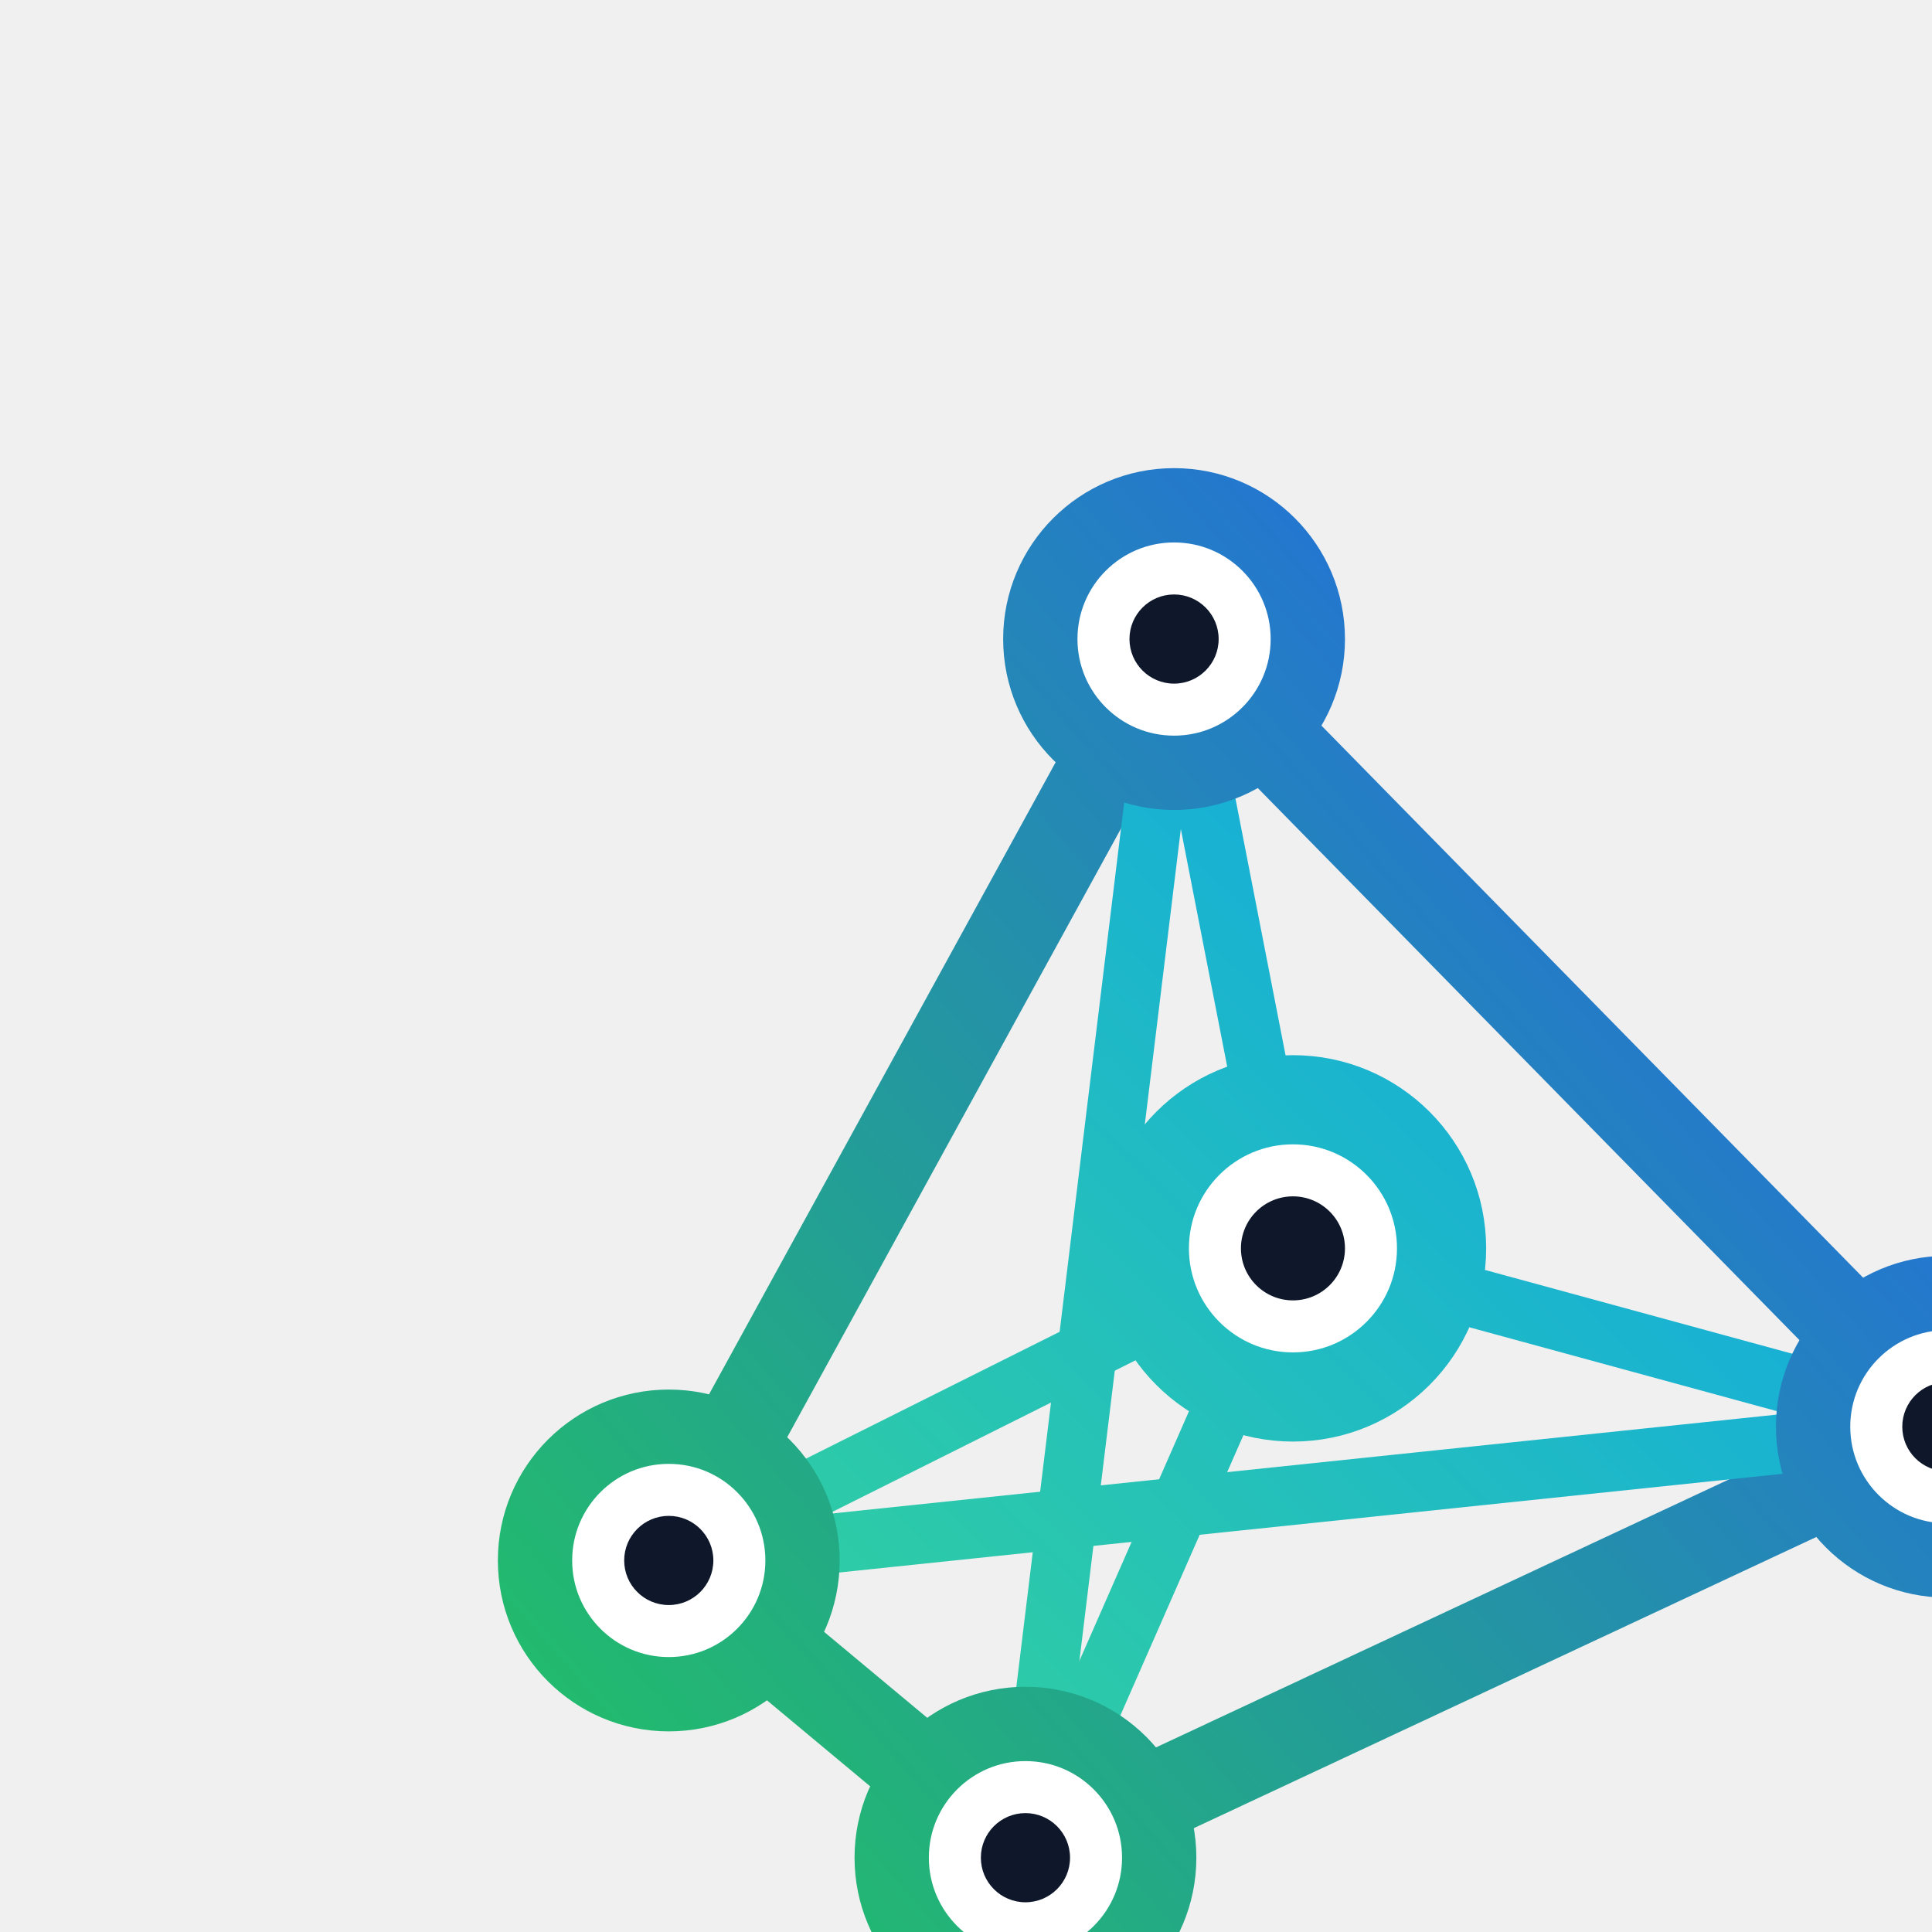
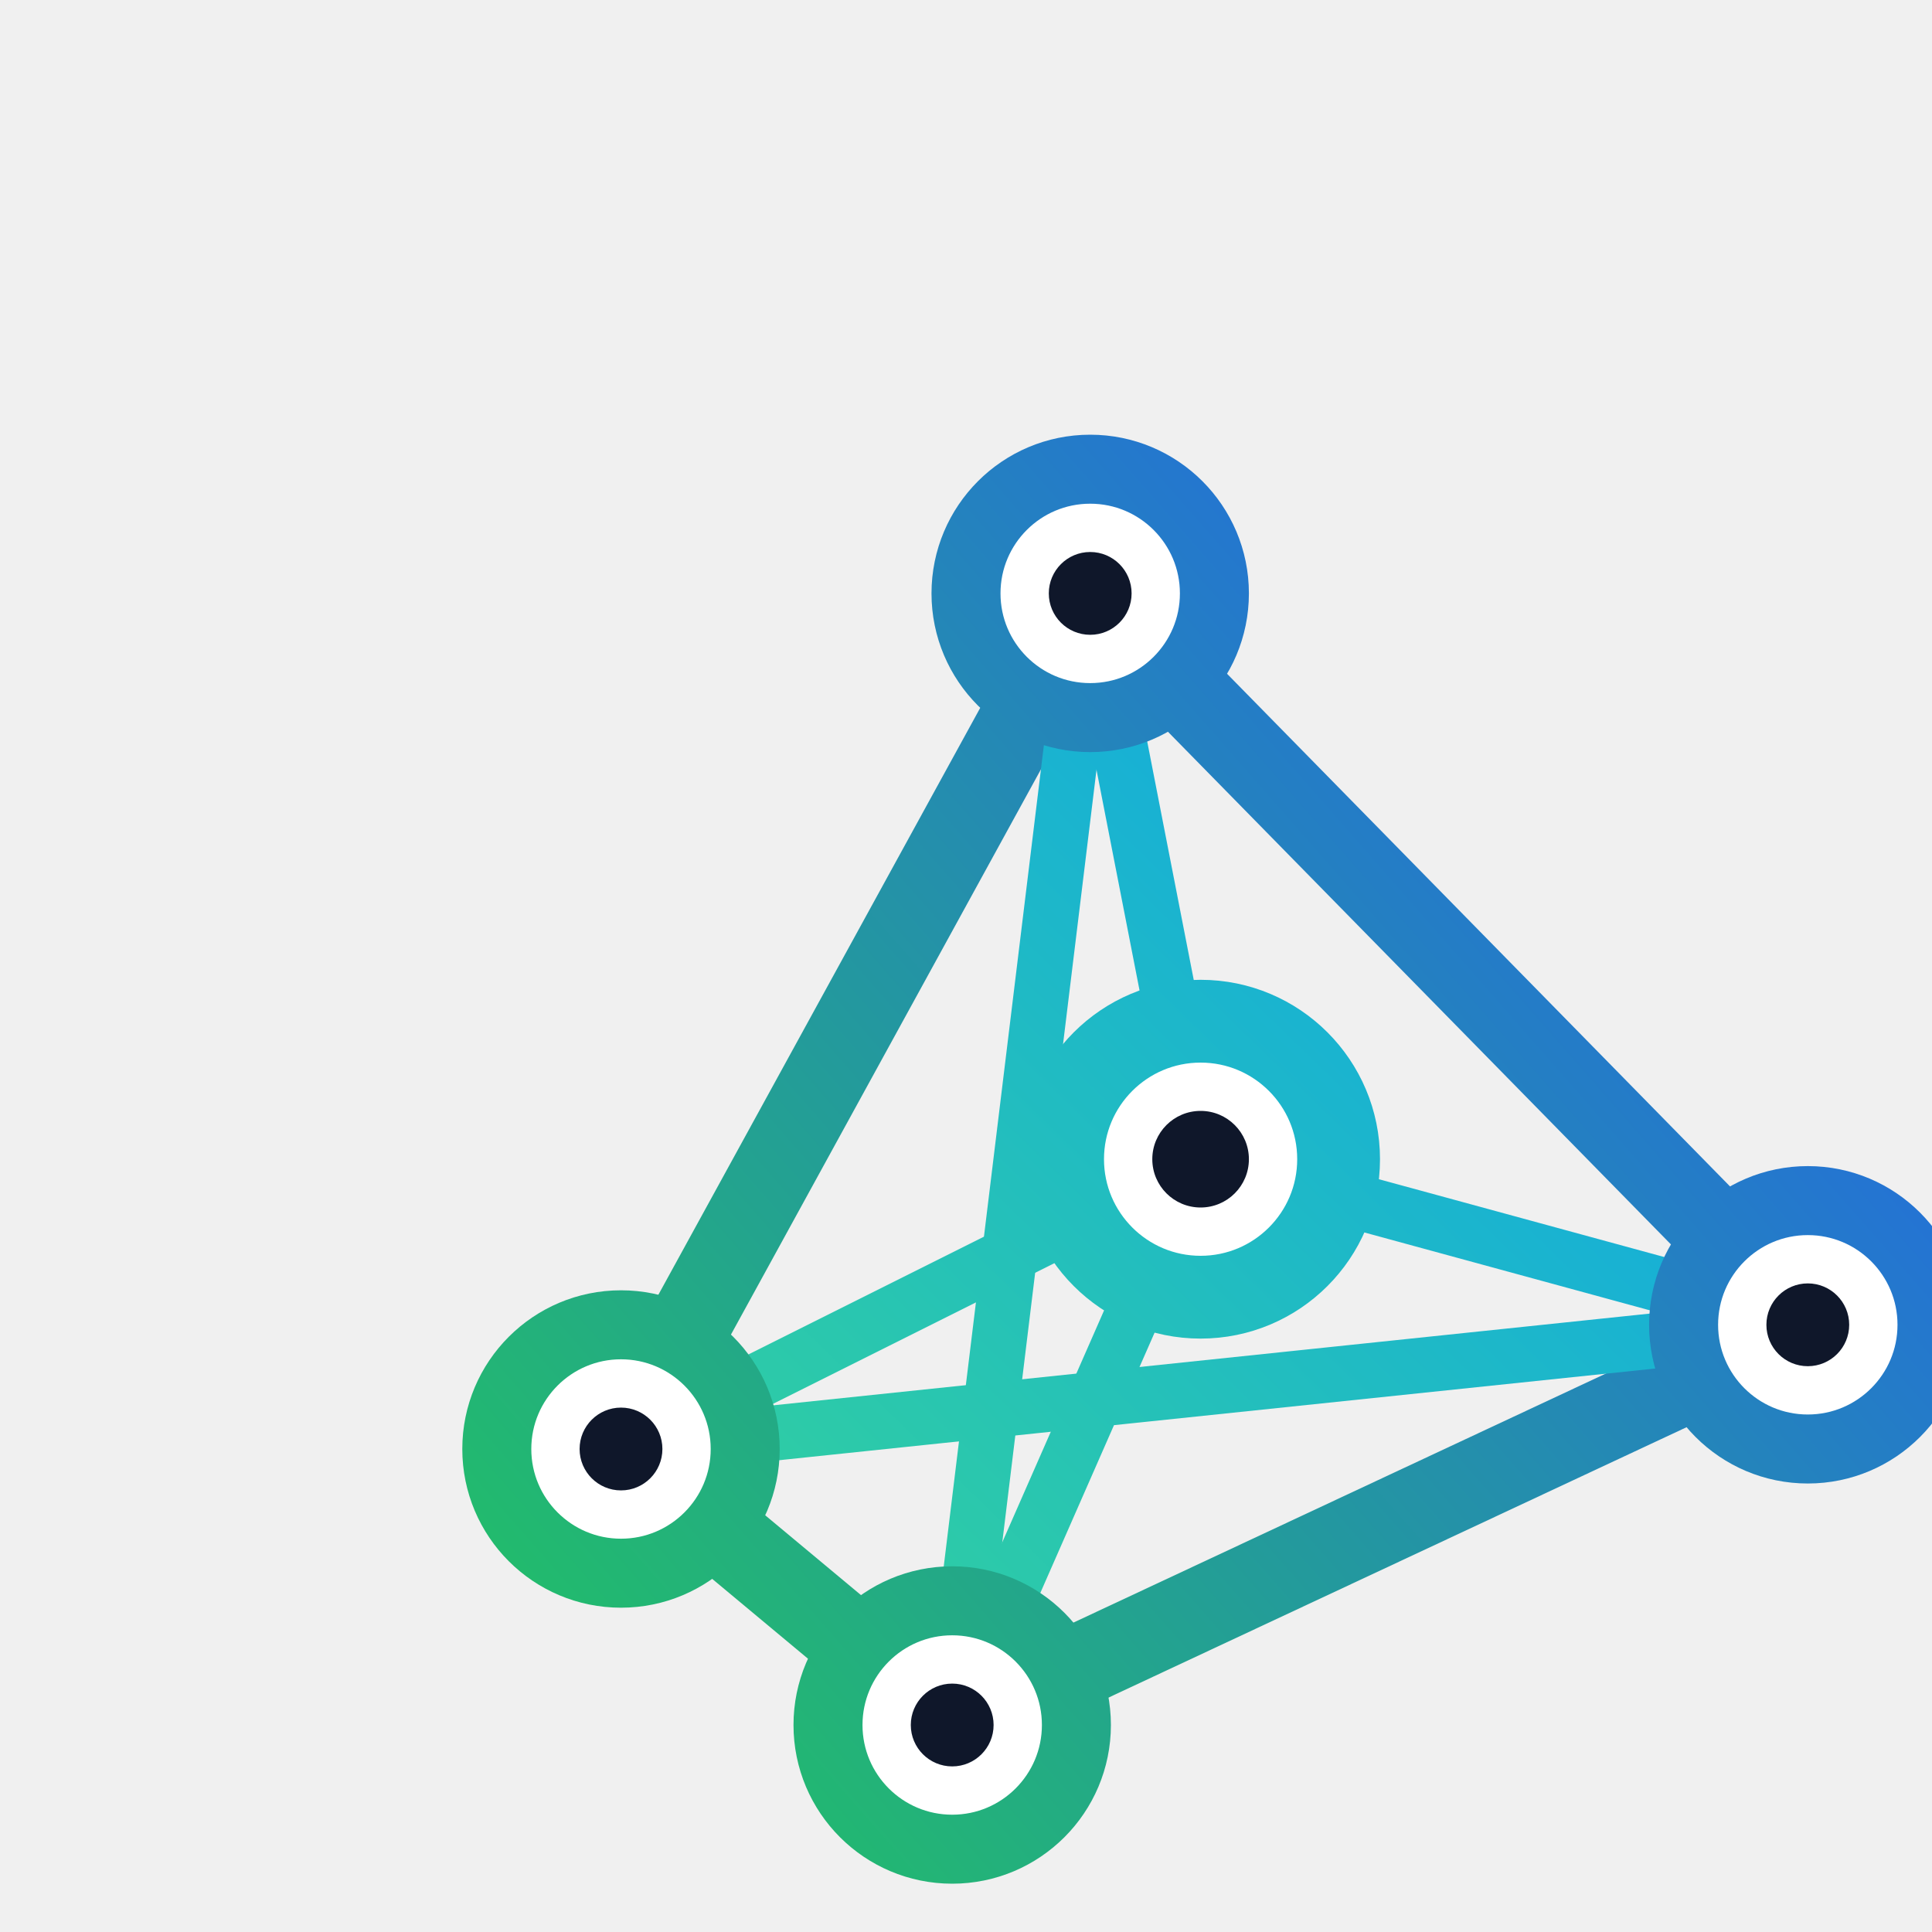
- <svg xmlns="http://www.w3.org/2000/svg" width="260" height="260" viewBox="0 0 260 260" fill="none" role="img" aria-label="Cascade icon">
+ <svg xmlns="http://www.w3.org/2000/svg" width="280" height="280" viewBox="0 0 280 280" fill="none" role="img" aria-label="Cascade icon">
  <defs>
    <linearGradient id="gradA" x1="36" y1="230" x2="232" y2="58" gradientUnits="userSpaceOnUse">
      <stop offset="0" stop-color="#22C55E" />
      <stop offset="1" stop-color="#2563EB" />
    </linearGradient>
    <linearGradient id="gradB" x1="70" y1="214" x2="204" y2="76" gradientUnits="userSpaceOnUse">
      <stop offset="0" stop-color="#34D399" />
      <stop offset="1" stop-color="#0EA5E9" />
    </linearGradient>
    <style>
      .edgeA { stroke: url(#gradA); stroke-width: 12; stroke-linecap: round; stroke-linejoin: round; }
      .edgeB { stroke: url(#gradB); stroke-width: 8;  stroke-linecap: round; stroke-linejoin: round; }
      .nodeOuter     { fill: white; stroke: url(#gradA); stroke-width: 10; }
      .nodeInner     { fill: #0F172A; }
      .controller    { fill: white; stroke: url(#gradB); stroke-width: 12; }
      .controllerCore{ fill: #0F172A; }
    </style>
  </defs>
  <g transform="translate(20 20)">
    <path class="edgeA" d="M70 190 L138 66 L242 172 L118 230 Z" />
    <path class="edgeB" d="M70 190 L242 172" />
    <path class="edgeB" d="M138 66 L118 230" />
    <path class="edgeB" d="M154 148 L138 66" />
    <path class="edgeB" d="M154 148 L70 190" />
    <path class="edgeB" d="M154 148 L242 172" />
    <path class="edgeB" d="M154 148 L118 230" />
    <circle class="nodeOuter" cx="138" cy="66" r="18" />
    <circle class="nodeOuter" cx="70" cy="190" r="18" />
    <circle class="nodeOuter" cx="242" cy="172" r="18" />
    <circle class="nodeOuter" cx="118" cy="230" r="18" />
    <circle class="controller" cx="154" cy="148" r="20" />
    <circle class="controllerCore" cx="154" cy="148" r="7" />
    <circle class="nodeInner" cx="138" cy="66" r="6" />
    <circle class="nodeInner" cx="70" cy="190" r="6" />
    <circle class="nodeInner" cx="242" cy="172" r="6" />
    <circle class="nodeInner" cx="118" cy="230" r="6" />
  </g>
</svg>
